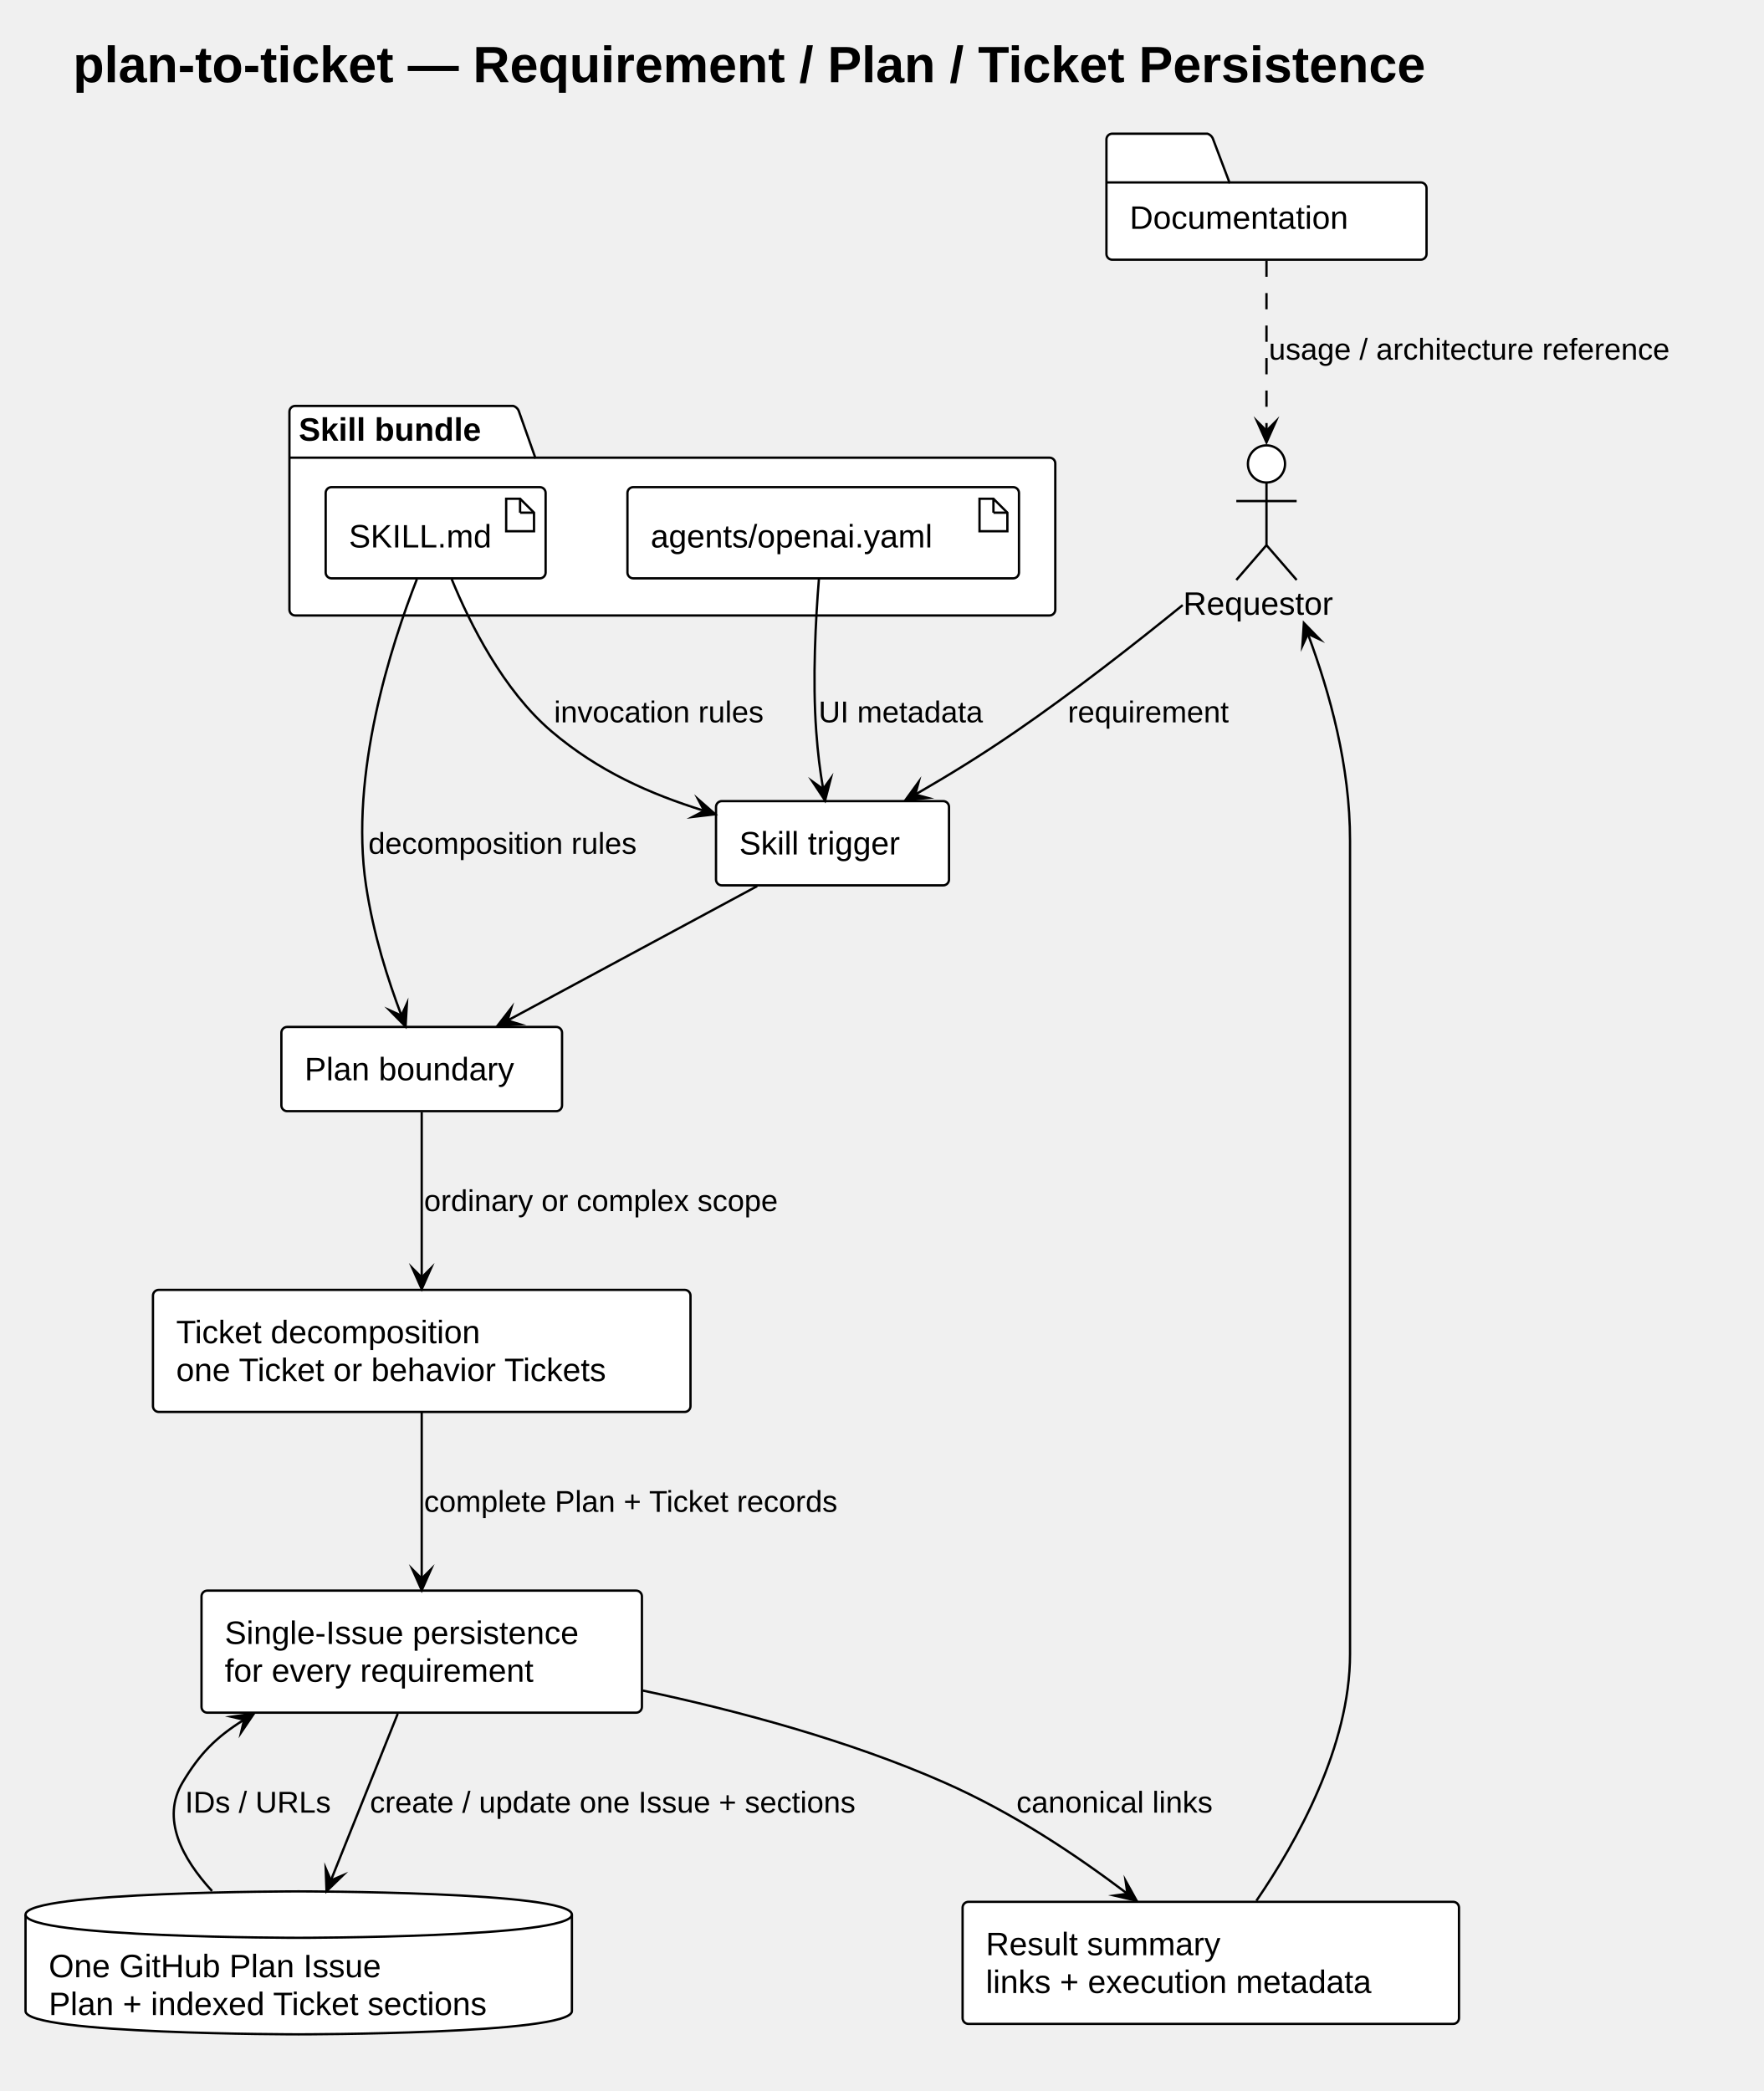
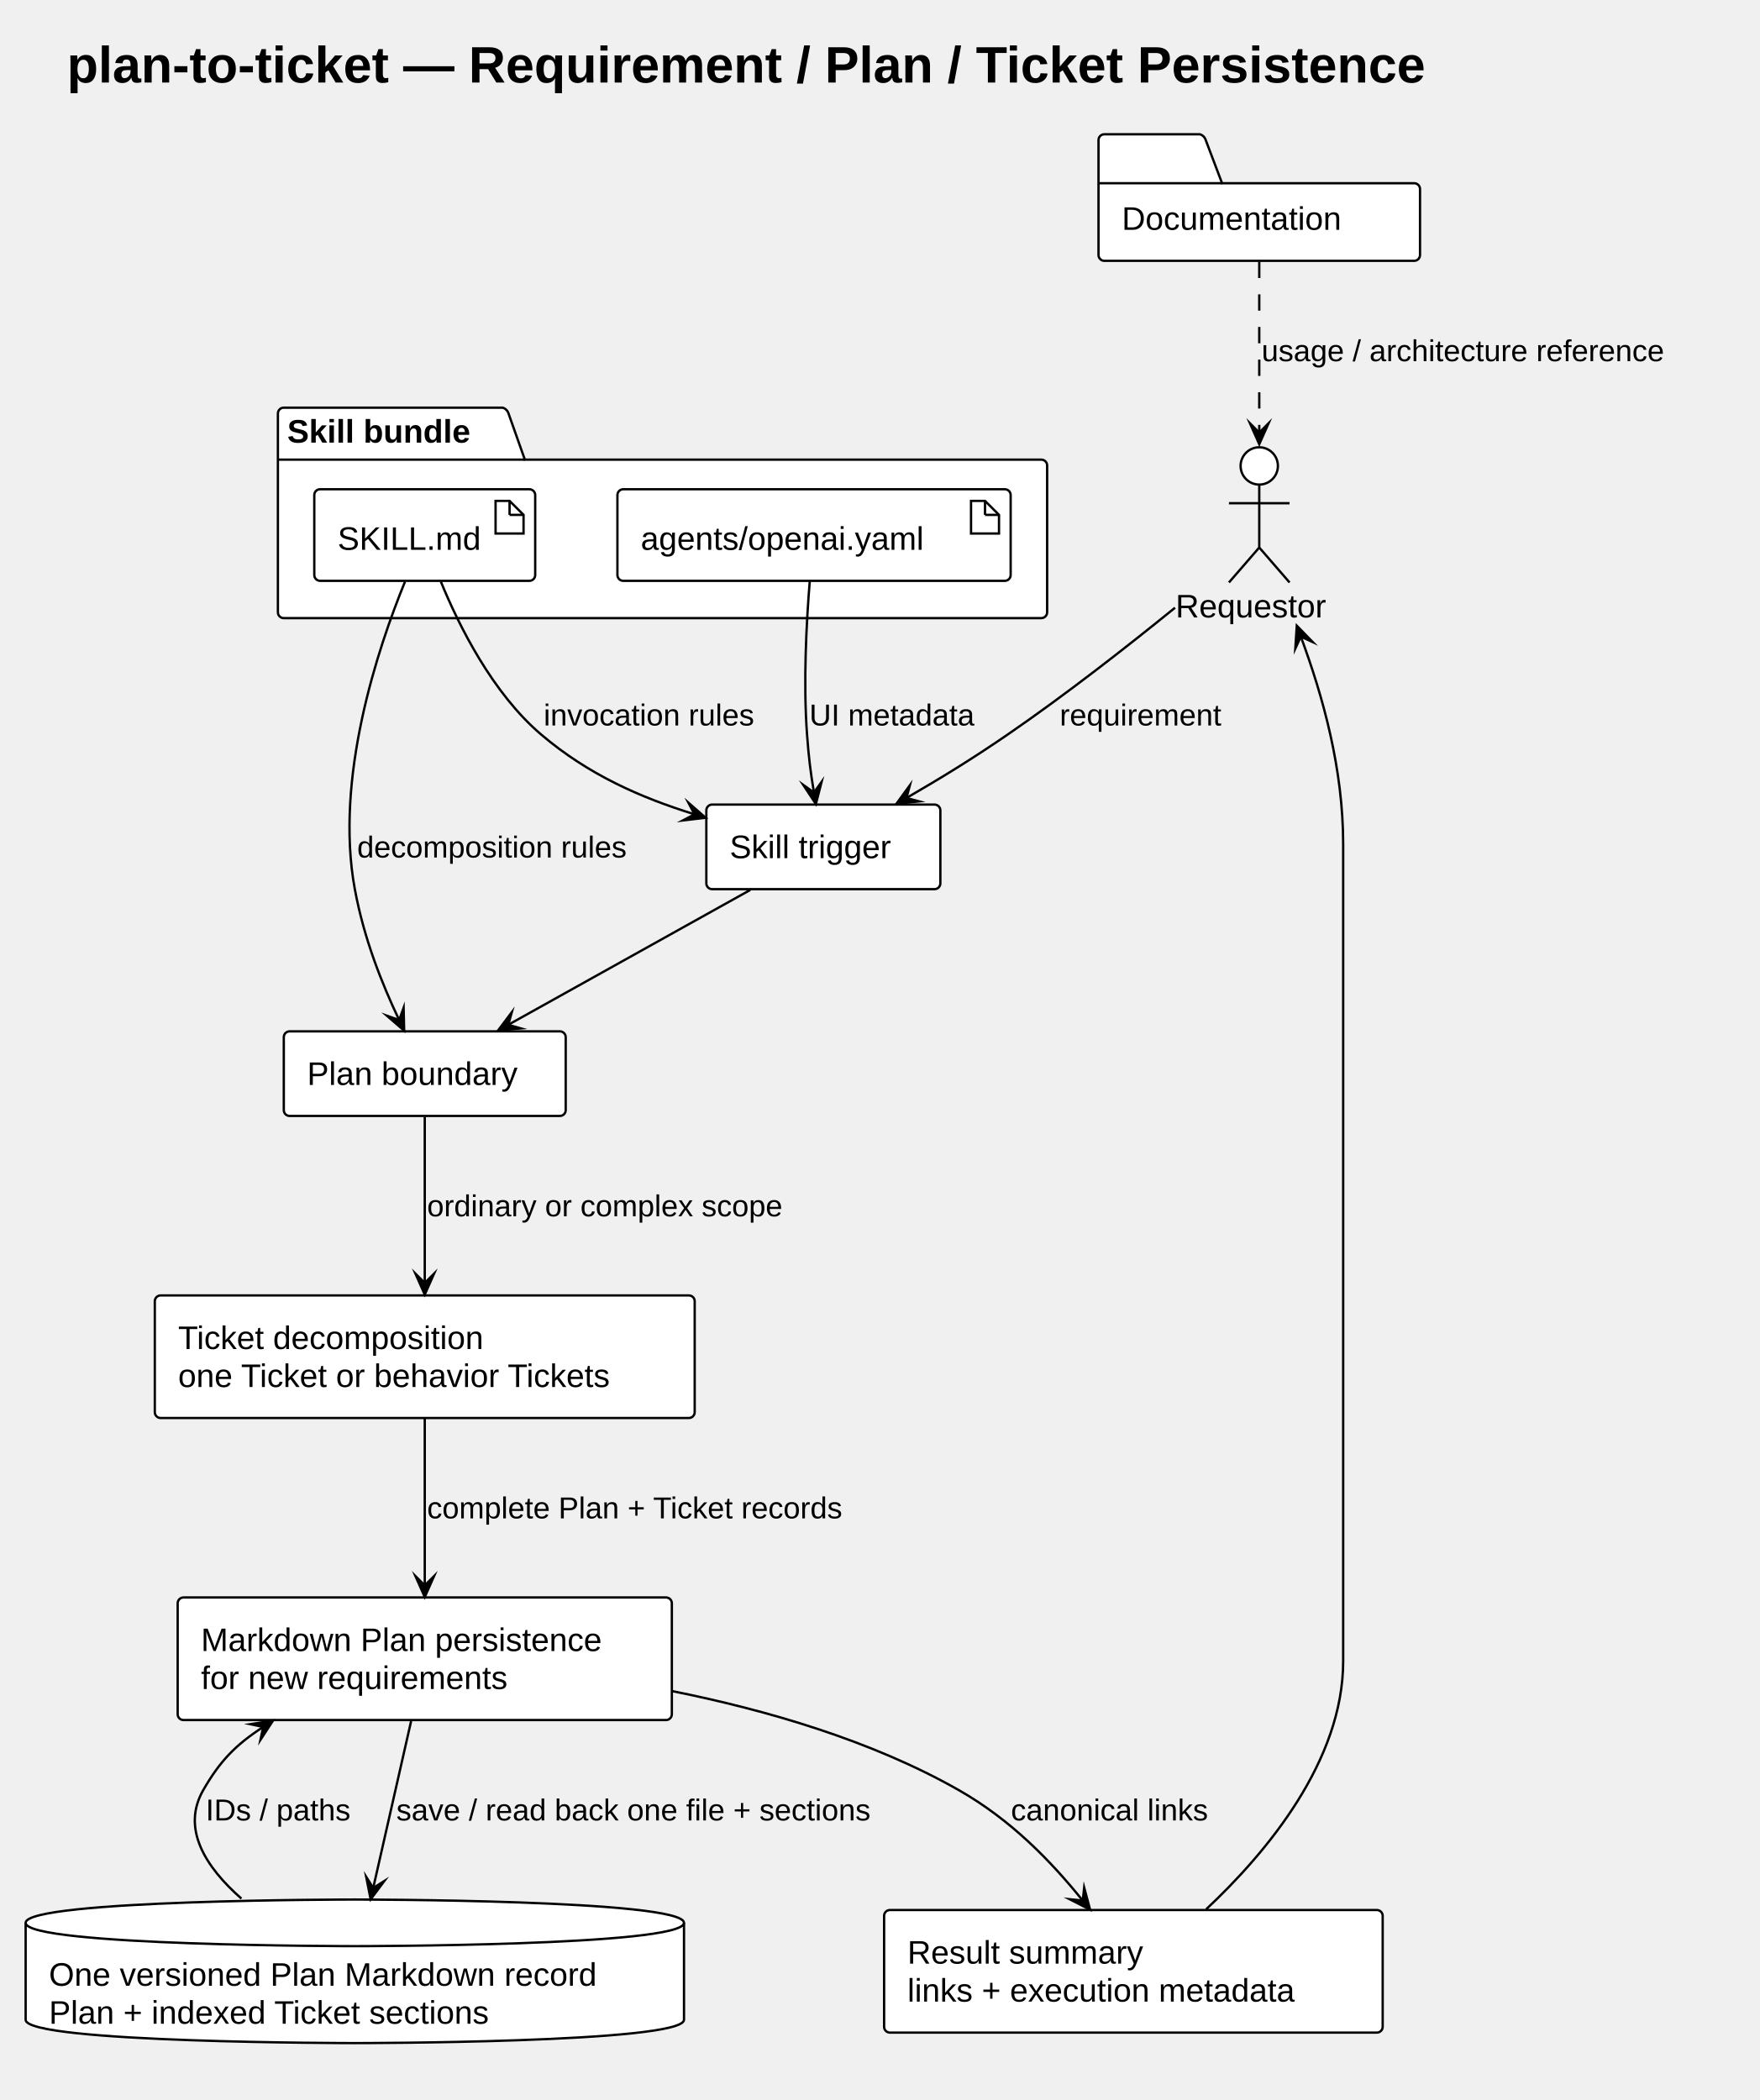
- <svg xmlns="http://www.w3.org/2000/svg" version="1.1" data-diagram-type="DESCRIPTION" style="width:760px;height:901px;background:#FFFFFF;" width="760px" height="901px" viewBox="0 0 760 901" zoomAndPan="magnify" preserveAspectRatio="none" contentStyleType="text/css">
+ <svg xmlns="http://www.w3.org/2000/svg" version="1.1" data-diagram-type="DESCRIPTION" style="width:755px;height:901px;background:#FFFFFF;" width="755px" height="901px" viewBox="0 0 755 901" zoomAndPan="magnify" preserveAspectRatio="none" contentStyleType="text/css">
  <defs />
  <g font-family="sans-serif" lengthAdjust="spacing">
    <g class="title" data-source-line="7">
-       <text x="31.464" y="35.421" fill="#000" font-size="22" textLength="695.664" font-weight="700" font-family="Arial">plan-to-ticket — Requirement / Plan / Ticket Persistence</text>
+       <text x="28.719" y="35.421" fill="#000" font-size="22" textLength="695.664" font-weight="700" font-family="Arial">plan-to-ticket — Requirement / Plan / Ticket Persistence</text>
    </g>
    <g class="cluster" data-qualified-name="bundle" id="ent0008" data-source-line="17">
-       <path d="M127.21,174.909 L221.145,174.909 A3.75,3.75 0 0 1 223.645,177.409 L230.645,197.206 L452.21,197.206 A2.5,2.5 0 0 1 454.71,199.706 L454.71,262.699 A2.5,2.5 0 0 1 452.21,265.199 L127.21,265.199 A2.5,2.5 0 0 1 124.71,262.699 L124.71,177.409 A2.5,2.5 0 0 1 127.21,174.909" style="stroke:#000;stroke-width:1;" fill="#FFF" />
-       <line x1="124.71" y1="197.206" x2="230.645" y2="197.206" style="stroke:#000;stroke-width:1;" />
-       <text x="128.71" y="189.904" fill="#000" font-size="14" textLength="92.935" font-weight="700" font-family="Arial">Skill bundle</text>
+       <path d="M121.72,174.909 L215.655,174.909 A3.75,3.75 0 0 1 218.155,177.409 L225.155,197.206 L446.72,197.206 A2.5,2.5 0 0 1 449.22,199.706 L449.22,262.699 A2.5,2.5 0 0 1 446.72,265.199 L121.72,265.199 A2.5,2.5 0 0 1 119.22,262.699 L119.22,177.409 A2.5,2.5 0 0 1 121.72,174.909" style="stroke:#000;stroke-width:1;" fill="#FFF" />
+       <line x1="119.22" y1="197.206" x2="225.155" y2="197.206" style="stroke:#000;stroke-width:1;" />
+       <text x="123.22" y="189.904" fill="#000" font-size="14" textLength="92.935" font-weight="700" font-family="Arial">Skill bundle</text>
    </g>
    <g class="entity" data-qualified-name="bundle.skill" id="ent0009" data-source-line="18">
-       <rect x="140.33" y="209.909" width="94.771" height="39.297" fill="#FFF" style="stroke:#000;stroke-width:1;" rx="2.5" ry="2.5" />
-       <polygon points="218.101,214.909,218.101,228.909,230.101,228.909,230.101,220.909,224.101,214.909,218.101,214.909" fill="#FFF" style="stroke:#000;stroke-width:1;stroke-linejoin:miter;stroke-miterlimit:10;" />
-       <line x1="224.101" y1="214.909" x2="224.101" y2="220.909" style="stroke:#000;stroke-width:1;" />
-       <line x1="230.101" y1="220.909" x2="224.101" y2="220.909" style="stroke:#000;stroke-width:1;" />
-       <text x="150.33" y="235.904" fill="#000" font-size="14" textLength="64.771" font-family="Arial">SKILL.md</text>
+       <rect x="134.83" y="209.909" width="94.771" height="39.297" fill="#FFF" style="stroke:#000;stroke-width:1;" rx="2.5" ry="2.5" />
+       <polygon points="212.601,214.909,212.601,228.909,224.601,228.909,224.601,220.909,218.601,214.909,212.601,214.909" fill="#FFF" style="stroke:#000;stroke-width:1;stroke-linejoin:miter;stroke-miterlimit:10;" />
+       <line x1="218.601" y1="214.909" x2="218.601" y2="220.909" style="stroke:#000;stroke-width:1;" />
+       <line x1="224.601" y1="220.909" x2="218.601" y2="220.909" style="stroke:#000;stroke-width:1;" />
+       <text x="144.83" y="235.904" fill="#000" font-size="14" textLength="64.771" font-family="Arial">SKILL.md</text>
    </g>
    <g class="entity" data-qualified-name="bundle.metadata" id="ent0010" data-source-line="19">
-       <rect x="270.36" y="209.909" width="168.701" height="39.297" fill="#FFF" style="stroke:#000;stroke-width:1;" rx="2.5" ry="2.5" />
-       <polygon points="422.061,214.909,422.061,228.909,434.061,228.909,434.061,220.909,428.061,214.909,422.061,214.909" fill="#FFF" style="stroke:#000;stroke-width:1;stroke-linejoin:miter;stroke-miterlimit:10;" />
-       <line x1="428.061" y1="214.909" x2="428.061" y2="220.909" style="stroke:#000;stroke-width:1;" />
-       <line x1="434.061" y1="220.909" x2="428.061" y2="220.909" style="stroke:#000;stroke-width:1;" />
-       <text x="280.36" y="235.904" fill="#000" font-size="14" textLength="138.701" font-family="Arial">agents/openai.yaml</text>
+       <rect x="264.87" y="209.909" width="168.701" height="39.297" fill="#FFF" style="stroke:#000;stroke-width:1;" rx="2.5" ry="2.5" />
+       <polygon points="416.571,214.909,416.571,228.909,428.571,228.909,428.571,220.909,422.571,214.909,416.571,214.909" fill="#FFF" style="stroke:#000;stroke-width:1;stroke-linejoin:miter;stroke-miterlimit:10;" />
+       <line x1="422.571" y1="214.909" x2="422.571" y2="220.909" style="stroke:#000;stroke-width:1;" />
+       <line x1="428.571" y1="220.909" x2="422.571" y2="220.909" style="stroke:#000;stroke-width:1;" />
+       <text x="274.87" y="235.904" fill="#000" font-size="14" textLength="138.701" font-family="Arial">agents/openai.yaml</text>
    </g>
    <g class="entity" data-qualified-name="requestor" id="ent0001" data-source-line="9">
-       <ellipse cx="545.709" cy="199.909" rx="8" ry="8" fill="#FFF" style="stroke:#000;stroke-width:1;" />
-       <path d="M545.709,207.909 L545.709,234.909 M532.709,215.909 L558.709,215.909 M545.709,234.909 L532.709,249.909 M545.709,234.909 L558.709,249.909" style="stroke:#000;stroke-width:1;" fill="none" />
-       <text x="509.8" y="264.904" fill="#000" font-size="14" textLength="71.818" font-family="Arial">Requestor</text>
+       <ellipse cx="540.219" cy="199.909" rx="8" ry="8" fill="#FFF" style="stroke:#000;stroke-width:1;" />
+       <path d="M540.219,207.909 L540.219,234.909 M527.219,215.909 L553.219,215.909 M540.219,234.909 L527.219,249.909 M540.219,234.909 L553.219,249.909" style="stroke:#000;stroke-width:1;" fill="none" />
+       <text x="504.31" y="264.904" fill="#000" font-size="14" textLength="71.818" font-family="Arial">Requestor</text>
    </g>
    <g class="entity" data-qualified-name="trigger" id="ent0002" data-source-line="10">
-       <rect x="308.52" y="345.199" width="100.391" height="36.297" fill="#FFF" style="stroke:#000;stroke-width:1;" rx="2.5" ry="2.5" />
-       <text x="318.52" y="368.194" fill="#000" font-size="14" textLength="80.391" font-family="Arial">Skill trigger</text>
+       <rect x="303.02" y="345.199" width="100.391" height="36.297" fill="#FFF" style="stroke:#000;stroke-width:1;" rx="2.5" ry="2.5" />
+       <text x="313.02" y="368.194" fill="#000" font-size="14" textLength="80.391" font-family="Arial">Skill trigger</text>
    </g>
    <g class="entity" data-qualified-name="plan" id="ent0003" data-source-line="11">
-       <rect x="121.24" y="442.499" width="120.939" height="36.297" fill="#FFF" style="stroke:#000;stroke-width:1;" rx="2.5" ry="2.5" />
-       <text x="131.24" y="465.494" fill="#000" font-size="14" textLength="100.939" font-family="Arial">Plan boundary</text>
+       <rect x="121.75" y="442.499" width="120.939" height="36.297" fill="#FFF" style="stroke:#000;stroke-width:1;" rx="2.5" ry="2.5" />
+       <text x="131.75" y="465.494" fill="#000" font-size="14" textLength="100.939" font-family="Arial">Plan boundary</text>
    </g>
    <g class="entity" data-qualified-name="tickets" id="ent0004" data-source-line="12">
-       <rect x="65.91" y="555.799" width="231.613" height="52.594" fill="#FFF" style="stroke:#000;stroke-width:1;" rx="2.5" ry="2.5" />
-       <text x="75.91" y="578.794" fill="#000" font-size="14" textLength="149.652" font-family="Arial">Ticket decomposition</text>
-       <text x="75.91" y="595.091" fill="#000" font-size="14" textLength="211.613" font-family="Arial">one Ticket or behavior Tickets</text>
+       <rect x="66.41" y="555.799" width="231.613" height="52.594" fill="#FFF" style="stroke:#000;stroke-width:1;" rx="2.5" ry="2.5" />
+       <text x="76.41" y="578.794" fill="#000" font-size="14" textLength="149.652" font-family="Arial">Ticket decomposition</text>
+       <text x="76.41" y="595.091" fill="#000" font-size="14" textLength="211.613" font-family="Arial">one Ticket or behavior Tickets</text>
    </g>
    <g class="entity" data-qualified-name="persistence" id="ent0005" data-source-line="13">
-       <rect x="86.83" y="685.389" width="189.764" height="52.594" fill="#FFF" style="stroke:#000;stroke-width:1;" rx="2.5" ry="2.5" />
-       <text x="96.83" y="708.384" fill="#000" font-size="14" textLength="169.764" font-family="Arial">Single-Issue persistence</text>
-       <text x="96.83" y="724.681" fill="#000" font-size="14" textLength="154.704" font-family="Arial">for every requirement</text>
+       <rect x="76.22" y="685.389" width="212.001" height="52.594" fill="#FFF" style="stroke:#000;stroke-width:1;" rx="2.5" ry="2.5" />
+       <text x="86.22" y="708.384" fill="#000" font-size="14" textLength="192.001" font-family="Arial">Markdown Plan persistence</text>
+       <text x="86.22" y="724.681" fill="#000" font-size="14" textLength="151.382" font-family="Arial">for new requirements</text>
    </g>
-     <g class="entity" data-qualified-name="issues" id="ent0006" data-source-line="14">
-       <path d="M11,824.989 C11,814.989 128.714,814.989 128.714,814.989 C128.714,814.989 246.428,814.989 246.428,824.989 L246.428,866.583 C246.428,876.583 128.714,876.583 128.714,876.583 C128.714,876.583 11,876.583 11,866.583 L11,824.989" style="stroke:#000;stroke-width:1;" fill="#FFF" />
-       <path d="M11,824.989 C11,834.989 128.714,834.989 128.714,834.989 C128.714,834.989 246.428,834.989 246.428,824.989" style="stroke:#000;stroke-width:1;" fill="none" />
-       <text x="21" y="851.984" fill="#000" font-size="14" textLength="156.358" font-family="Arial">One GitHub Plan Issue</text>
+     <g class="entity" data-qualified-name="records" id="ent0006" data-source-line="14">
+       <path d="M11,824.989 C11,814.989 152.219,814.989 152.219,814.989 C152.219,814.989 293.438,814.989 293.438,824.989 L293.438,866.583 C293.438,876.583 152.219,876.583 152.219,876.583 C152.219,876.583 11,876.583 11,866.583 L11,824.989" style="stroke:#000;stroke-width:1;" fill="#FFF" />
+       <path d="M11,824.989 C11,834.989 152.219,834.989 152.219,834.989 C152.219,834.989 293.438,834.989 293.438,824.989" style="stroke:#000;stroke-width:1;" fill="none" />
+       <text x="21" y="851.984" fill="#000" font-size="14" textLength="262.438" font-family="Arial">One versioned Plan Markdown record</text>
      <text x="21" y="868.281" fill="#000" font-size="14" textLength="215.428" font-family="Arial">Plan + indexed Ticket sections</text>
    </g>
    <g class="entity" data-qualified-name="output" id="ent0007" data-source-line="15">
-       <rect x="414.77" y="819.489" width="213.888" height="52.594" fill="#FFF" style="stroke:#000;stroke-width:1;" rx="2.5" ry="2.5" />
-       <text x="424.77" y="842.484" fill="#000" font-size="14" textLength="114.399" font-family="Arial">Result summary</text>
-       <text x="424.77" y="858.781" fill="#000" font-size="14" textLength="193.888" font-family="Arial">links + execution metadata</text>
+       <rect x="379.28" y="819.489" width="213.888" height="52.594" fill="#FFF" style="stroke:#000;stroke-width:1;" rx="2.5" ry="2.5" />
+       <text x="389.28" y="842.484" fill="#000" font-size="14" textLength="114.399" font-family="Arial">Result summary</text>
+       <text x="389.28" y="858.781" fill="#000" font-size="14" textLength="193.888" font-family="Arial">links + execution metadata</text>
    </g>
    <g class="entity" data-qualified-name="docs" id="ent0011" data-source-line="21">
-       <path d="M479.25,57.609 L520.25,57.609 A3.75,3.75 0 0 1 522.75,60.109 L529.75,78.609 L612.176,78.609 A2.5,2.5 0 0 1 614.676,81.109 L614.676,109.406 A2.5,2.5 0 0 1 612.176,111.906 L479.25,111.906 A2.5,2.5 0 0 1 476.75,109.406 L476.75,60.109 A2.5,2.5 0 0 1 479.25,57.609" style="stroke:#000;stroke-width:1;" fill="#FFF" />
-       <line x1="476.75" y1="78.609" x2="529.75" y2="78.609" style="stroke:#000;stroke-width:1;" />
-       <text x="486.75" y="98.604" fill="#000" font-size="14" textLength="107.926" font-family="Arial">Documentation</text>
+       <path d="M473.76,57.609 L514.76,57.609 A3.75,3.75 0 0 1 517.26,60.109 L524.26,78.609 L606.686,78.609 A2.5,2.5 0 0 1 609.186,81.109 L609.186,109.406 A2.5,2.5 0 0 1 606.686,111.906 L473.76,111.906 A2.5,2.5 0 0 1 471.26,109.406 L471.26,60.109 A2.5,2.5 0 0 1 473.76,57.609" style="stroke:#000;stroke-width:1;" fill="#FFF" />
+       <line x1="471.26" y1="78.609" x2="524.26" y2="78.609" style="stroke:#000;stroke-width:1;" />
+       <text x="481.26" y="98.604" fill="#000" font-size="14" textLength="107.926" font-family="Arial">Documentation</text>
    </g>
    <g class="link" data-entity-1="ent0001" data-entity-2="ent0002" id="lnk12" data-source-line="23" data-link-type="dependency">
-       <path d="M509.6,260.729 C489.01,277.449 462.46,298.219 437.71,315.199 C422.44,325.689 409.107,333.844 394.377,342.374" style="stroke:#000;stroke-width:1;" fill="none" id="requestor-to-trigger" />
-       <polygon points="390.05,344.879,399.843,343.831,394.377,342.374,395.834,336.908,390.05,344.879" fill="#000" style="stroke:#000;stroke-width:1;stroke-linejoin:miter;stroke-miterlimit:10;" />
-       <text x="460.09" y="311.266" fill="#000" font-size="13" textLength="80.787" font-family="Arial">requirement</text>
+       <path d="M504.1,260.729 C483.52,277.449 456.97,298.219 432.22,315.199 C416.94,325.689 403.618,333.845 388.878,342.375" style="stroke:#000;stroke-width:1;" fill="none" id="requestor-to-trigger" />
+       <polygon points="384.55,344.879,394.343,343.834,388.878,342.375,390.336,336.909,384.55,344.879" fill="#000" style="stroke:#000;stroke-width:1;stroke-linejoin:miter;stroke-miterlimit:10;" />
+       <text x="454.6" y="311.266" fill="#000" font-size="13" textLength="80.787" font-family="Arial">requirement</text>
    </g>
    <g class="link" data-entity-1="ent0002" data-entity-2="ent0003" id="lnk13" data-source-line="24" data-link-type="dependency">
-       <path d="M326.25,381.829 C294.41,398.969 250.542,422.589 218.672,439.749" style="stroke:#000;stroke-width:1;" fill="none" id="trigger-to-plan" />
-       <polygon points="214.27,442.119,224.091,441.375,218.672,439.749,220.298,434.331,214.27,442.119" fill="#000" style="stroke:#000;stroke-width:1;stroke-linejoin:miter;stroke-miterlimit:10;" />
+       <path d="M321.86,381.829 C291.1,398.969 248.828,422.525 218.038,439.685" style="stroke:#000;stroke-width:1;" fill="none" id="trigger-to-plan" />
+       <polygon points="213.67,442.119,223.479,441.232,218.038,439.685,219.584,434.244,213.67,442.119" fill="#000" style="stroke:#000;stroke-width:1;stroke-linejoin:miter;stroke-miterlimit:10;" />
    </g>
    <g class="link" data-entity-1="ent0003" data-entity-2="ent0004" id="lnk14" data-source-line="25" data-link-type="dependency">
-       <path d="M181.71,479.269 C181.71,499.389 181.71,527.479 181.71,550.449" style="stroke:#000;stroke-width:1;" fill="none" id="plan-to-tickets" />
-       <polygon points="181.71,555.449,185.71,546.449,181.71,550.449,177.71,546.449,181.71,555.449" fill="#000" style="stroke:#000;stroke-width:1;stroke-linejoin:miter;stroke-miterlimit:10;" />
-       <text x="182.71" y="521.866" fill="#000" font-size="13" textLength="173.545" font-family="Arial">ordinary or complex scope</text>
+       <path d="M182.22,479.269 C182.22,499.389 182.22,527.479 182.22,550.449" style="stroke:#000;stroke-width:1;" fill="none" id="plan-to-tickets" />
+       <polygon points="182.22,555.449,186.22,546.449,182.22,550.449,178.22,546.449,182.22,555.449" fill="#000" style="stroke:#000;stroke-width:1;stroke-linejoin:miter;stroke-miterlimit:10;" />
+       <text x="183.22" y="521.866" fill="#000" font-size="13" textLength="173.545" font-family="Arial">ordinary or complex scope</text>
    </g>
    <g class="link" data-entity-1="ent0004" data-entity-2="ent0005" id="lnk15" data-source-line="26" data-link-type="dependency">
-       <path d="M181.71,608.609 C181.71,630.859 181.71,657.979 181.71,680.219" style="stroke:#000;stroke-width:1;" fill="none" id="tickets-to-persistence" />
-       <polygon points="181.71,685.219,185.71,676.219,181.71,680.219,177.71,676.219,181.71,685.219" fill="#000" style="stroke:#000;stroke-width:1;stroke-linejoin:miter;stroke-miterlimit:10;" />
-       <text x="182.71" y="651.456" fill="#000" font-size="13" textLength="203.938" font-family="Arial">complete Plan + Ticket records</text>
+       <path d="M182.22,608.609 C182.22,630.859 182.22,657.979 182.22,680.219" style="stroke:#000;stroke-width:1;" fill="none" id="tickets-to-persistence" />
+       <polygon points="182.22,685.219,186.22,676.219,182.22,680.219,178.22,676.219,182.22,685.219" fill="#000" style="stroke:#000;stroke-width:1;stroke-linejoin:miter;stroke-miterlimit:10;" />
+       <text x="183.22" y="651.456" fill="#000" font-size="13" textLength="203.938" font-family="Arial">complete Plan + Ticket records</text>
    </g>
    <g class="link" data-entity-1="ent0005" data-entity-2="ent0006" id="lnk16" data-source-line="27" data-link-type="dependency">
-       <path d="M171.37,738.469 C162.57,760.399 151.803,787.249 142.563,810.269" style="stroke:#000;stroke-width:1;" fill="none" id="persistence-to-issues" />
-       <polygon points="140.7,814.909,147.765,808.047,142.563,810.269,140.34,805.067,140.7,814.909" fill="#000" style="stroke:#000;stroke-width:1;stroke-linejoin:miter;stroke-miterlimit:10;" />
-       <text x="159.39" y="781.056" fill="#000" font-size="13" textLength="238.824" font-family="Arial">create / update one Issue + sections</text>
+       <path d="M176.36,738.469 C171.38,760.399 165.338,787.014 160.108,810.034" style="stroke:#000;stroke-width:1;" fill="none" id="persistence-to-records" />
+       <polygon points="159,814.909,164.895,807.019,160.108,810.034,157.093,805.247,159,814.909" fill="#000" style="stroke:#000;stroke-width:1;stroke-linejoin:miter;stroke-miterlimit:10;" />
+       <text x="170.02" y="781.056" fill="#000" font-size="13" textLength="232.667" font-family="Arial">save / read back one file + sections</text>
    </g>
    <g class="link" data-entity-1="ent0006" data-entity-2="ent0005" id="lnk17" data-source-line="28" data-link-type="dependency">
-       <path d="M91.37,814.839 C78.46,800.779 69.32,783.689 78.71,767.989 C86.06,755.709 92.926,748.643 105.176,741.013" style="stroke:#000;stroke-width:1;" fill="none" id="issues-to-persistence" />
-       <polygon points="109.42,738.369,99.666,739.732,105.176,741.013,103.895,746.523,109.42,738.369" fill="#000" style="stroke:#000;stroke-width:1;stroke-linejoin:miter;stroke-miterlimit:10;" />
-       <text x="79.71" y="781.056" fill="#000" font-size="13" textLength="65.825" font-family="Arial">IDs / URLs</text>
+       <path d="M103.56,814.589 C88.3,801.159 77.64,784.639 87.22,767.989 C94.26,755.739 100.972,748.675 112.922,740.945" style="stroke:#000;stroke-width:1;" fill="none" id="records-to-persistence" />
+       <polygon points="117.12,738.229,107.391,739.759,112.922,740.945,111.736,746.476,117.12,738.229" fill="#000" style="stroke:#000;stroke-width:1;stroke-linejoin:miter;stroke-miterlimit:10;" />
+       <text x="88.22" y="781.056" fill="#000" font-size="13" textLength="69.589" font-family="Arial">IDs / paths</text>
    </g>
    <g class="link" data-entity-1="ent0005" data-entity-2="ent0007" id="lnk18" data-source-line="29" data-link-type="dependency">
-       <path d="M276.89,728.429 C317.91,737.139 365.76,749.949 406.71,767.989 C436.81,781.239 463.638,799.298 485.788,816.008" style="stroke:#000;stroke-width:1;" fill="none" id="persistence-to-output" />
-       <polygon points="489.78,819.019,485.004,810.406,485.788,816.008,480.186,816.792,489.78,819.019" fill="#000" style="stroke:#000;stroke-width:1;stroke-linejoin:miter;stroke-miterlimit:10;" />
-       <text x="437.97" y="781.056" fill="#000" font-size="13" textLength="95.78" font-family="Arial">canonical links</text>
+       <path d="M288.57,725.609 C328.87,733.699 373.98,746.809 411.22,767.989 C433.74,780.789 450.769,798.439 464.509,815.459" style="stroke:#000;stroke-width:1;" fill="none" id="persistence-to-output" />
+       <polygon points="467.65,819.349,465.109,809.834,464.509,815.459,458.884,814.859,467.65,819.349" fill="#000" style="stroke:#000;stroke-width:1;stroke-linejoin:miter;stroke-miterlimit:10;" />
+       <text x="433.69" y="781.056" fill="#000" font-size="13" textLength="95.78" font-family="Arial">canonical links</text>
    </g>
    <g class="link" data-entity-1="ent0007" data-entity-2="ent0001" id="lnk19" data-source-line="30" data-link-type="dependency">
-       <path d="M541.36,819.029 C558.86,793.479 581.71,752.489 581.71,712.689 C581.71,362.349 581.71,362.349 581.71,362.349 C581.71,329.859 573.132,299.09 563.552,273.14" style="stroke:#000;stroke-width:1;" fill="none" id="output-to-requestor" />
-       <polygon points="561.82,268.449,561.184,278.278,563.552,273.14,568.689,275.507,561.82,268.449" fill="#000" style="stroke:#000;stroke-width:1;stroke-linejoin:miter;stroke-miterlimit:10;" />
+       <path d="M517.44,819.169 C543.44,794.799 576.22,755.559 576.22,712.689 C576.22,362.349 576.22,362.349 576.22,362.349 C576.22,329.859 567.643,299.089 558.053,273.139" style="stroke:#000;stroke-width:1;" fill="none" id="output-to-requestor" />
+       <polygon points="556.32,268.449,555.688,278.278,558.053,273.139,563.192,275.505,556.32,268.449" fill="#000" style="stroke:#000;stroke-width:1;stroke-linejoin:miter;stroke-miterlimit:10;" />
    </g>
    <g class="link" data-entity-1="ent0009" data-entity-2="ent0002" id="lnk20" data-source-line="32" data-link-type="dependency">
-       <path d="M194.61,249.519 C202.4,268.519 216.77,297.409 237.71,315.199 C257.81,332.289 280.045,342.117 303.435,349.377" style="stroke:#000;stroke-width:1;" fill="none" id="skill-to-trigger" />
-       <polygon points="308.21,350.859,300.8,344.371,303.435,349.377,298.429,352.012,308.21,350.859" fill="#000" style="stroke:#000;stroke-width:1;stroke-linejoin:miter;stroke-miterlimit:10;" />
-       <text x="238.71" y="311.266" fill="#000" font-size="13" textLength="103.613" font-family="Arial">invocation rules</text>
+       <path d="M189.11,249.519 C196.9,268.519 211.28,297.409 232.22,315.199 C252.32,332.289 274.545,342.118 297.945,349.378" style="stroke:#000;stroke-width:1;" fill="none" id="skill-to-trigger" />
+       <polygon points="302.72,350.859,295.309,344.372,297.945,349.378,292.939,352.013,302.72,350.859" fill="#000" style="stroke:#000;stroke-width:1;stroke-linejoin:miter;stroke-miterlimit:10;" />
+       <text x="233.22" y="311.266" fill="#000" font-size="13" textLength="103.613" font-family="Arial">invocation rules</text>
    </g>
    <g class="link" data-entity-1="ent0009" data-entity-2="ent0003" id="lnk21" data-source-line="33" data-link-type="dependency">
-       <path d="M179.65,249.519 C168.5,278.019 150.54,333.679 157.71,381.499 C160.94,402.979 167.12,422.019 172.99,437.629" style="stroke:#000;stroke-width:1;" fill="none" id="skill-to-plan" />
-       <polygon points="174.75,442.309,175.326,432.477,172.99,437.629,167.838,435.293,174.75,442.309" fill="#000" style="stroke:#000;stroke-width:1;stroke-linejoin:miter;stroke-miterlimit:10;" />
-       <text x="158.71" y="367.916" fill="#000" font-size="13" textLength="131.606" font-family="Arial">decomposition rules</text>
+       <path d="M173.73,249.589 C162.05,278.179 143.41,333.949 152.22,381.499 C156.25,403.219 163.936,422.178 171.246,437.668" style="stroke:#000;stroke-width:1;" fill="none" id="skill-to-plan" />
+       <polygon points="173.38,442.189,173.156,432.343,171.246,437.668,165.922,435.757,173.38,442.189" fill="#000" style="stroke:#000;stroke-width:1;stroke-linejoin:miter;stroke-miterlimit:10;" />
+       <text x="153.22" y="367.916" fill="#000" font-size="13" textLength="131.606" font-family="Arial">decomposition rules</text>
    </g>
    <g class="link" data-entity-1="ent0010" data-entity-2="ent0002" id="lnk22" data-source-line="34" data-link-type="dependency">
-       <path d="M352.87,249.409 C351.47,266.579 350.05,292.619 351.71,315.199 C352.45,325.109 353.207,331.158 354.687,340.028" style="stroke:#000;stroke-width:1;" fill="none" id="metadata-to-trigger" />
-       <polygon points="355.51,344.959,357.974,335.424,354.687,340.028,350.083,336.74,355.51,344.959" fill="#000" style="stroke:#000;stroke-width:1;stroke-linejoin:miter;stroke-miterlimit:10;" />
-       <text x="352.71" y="311.266" fill="#000" font-size="13" textLength="80.488" font-family="Arial">UI metadata</text>
+       <path d="M347.38,249.409 C345.98,266.579 344.55,292.619 346.22,315.199 C346.95,325.109 347.707,331.158 349.187,340.028" style="stroke:#000;stroke-width:1;" fill="none" id="metadata-to-trigger" />
+       <polygon points="350.01,344.959,352.474,335.424,349.187,340.028,344.583,336.74,350.01,344.959" fill="#000" style="stroke:#000;stroke-width:1;stroke-linejoin:miter;stroke-miterlimit:10;" />
+       <text x="347.22" y="311.266" fill="#000" font-size="13" textLength="80.488" font-family="Arial">UI metadata</text>
    </g>
    <g class="link" data-entity-1="ent0011" data-entity-2="ent0001" id="lnk23" data-source-line="35" data-link-type="dependency">
-       <path d="M545.71,112.279 C545.71,134.299 545.71,160.899 545.71,185.599" style="stroke:#000;stroke-width:1;stroke-dasharray:7,7;" fill="none" id="docs-to-requestor" />
-       <polygon points="545.71,190.599,549.71,181.599,545.71,185.599,541.71,181.599,545.71,190.599" fill="#000" style="stroke:#000;stroke-width:1;stroke-linejoin:miter;stroke-miterlimit:10;" />
-       <text x="546.71" y="154.976" fill="#000" font-size="13" textLength="197.882" font-family="Arial">usage / architecture reference</text>
+       <path d="M540.22,112.279 C540.22,134.299 540.22,160.899 540.22,185.599" style="stroke:#000;stroke-width:1;stroke-dasharray:7,7;" fill="none" id="docs-to-requestor" />
+       <polygon points="540.22,190.599,544.22,181.599,540.22,185.599,536.22,181.599,540.22,190.599" fill="#000" style="stroke:#000;stroke-width:1;stroke-linejoin:miter;stroke-miterlimit:10;" />
+       <text x="541.22" y="154.976" fill="#000" font-size="13" textLength="197.882" font-family="Arial">usage / architecture reference</text>
    </g>
  </g>
</svg>
